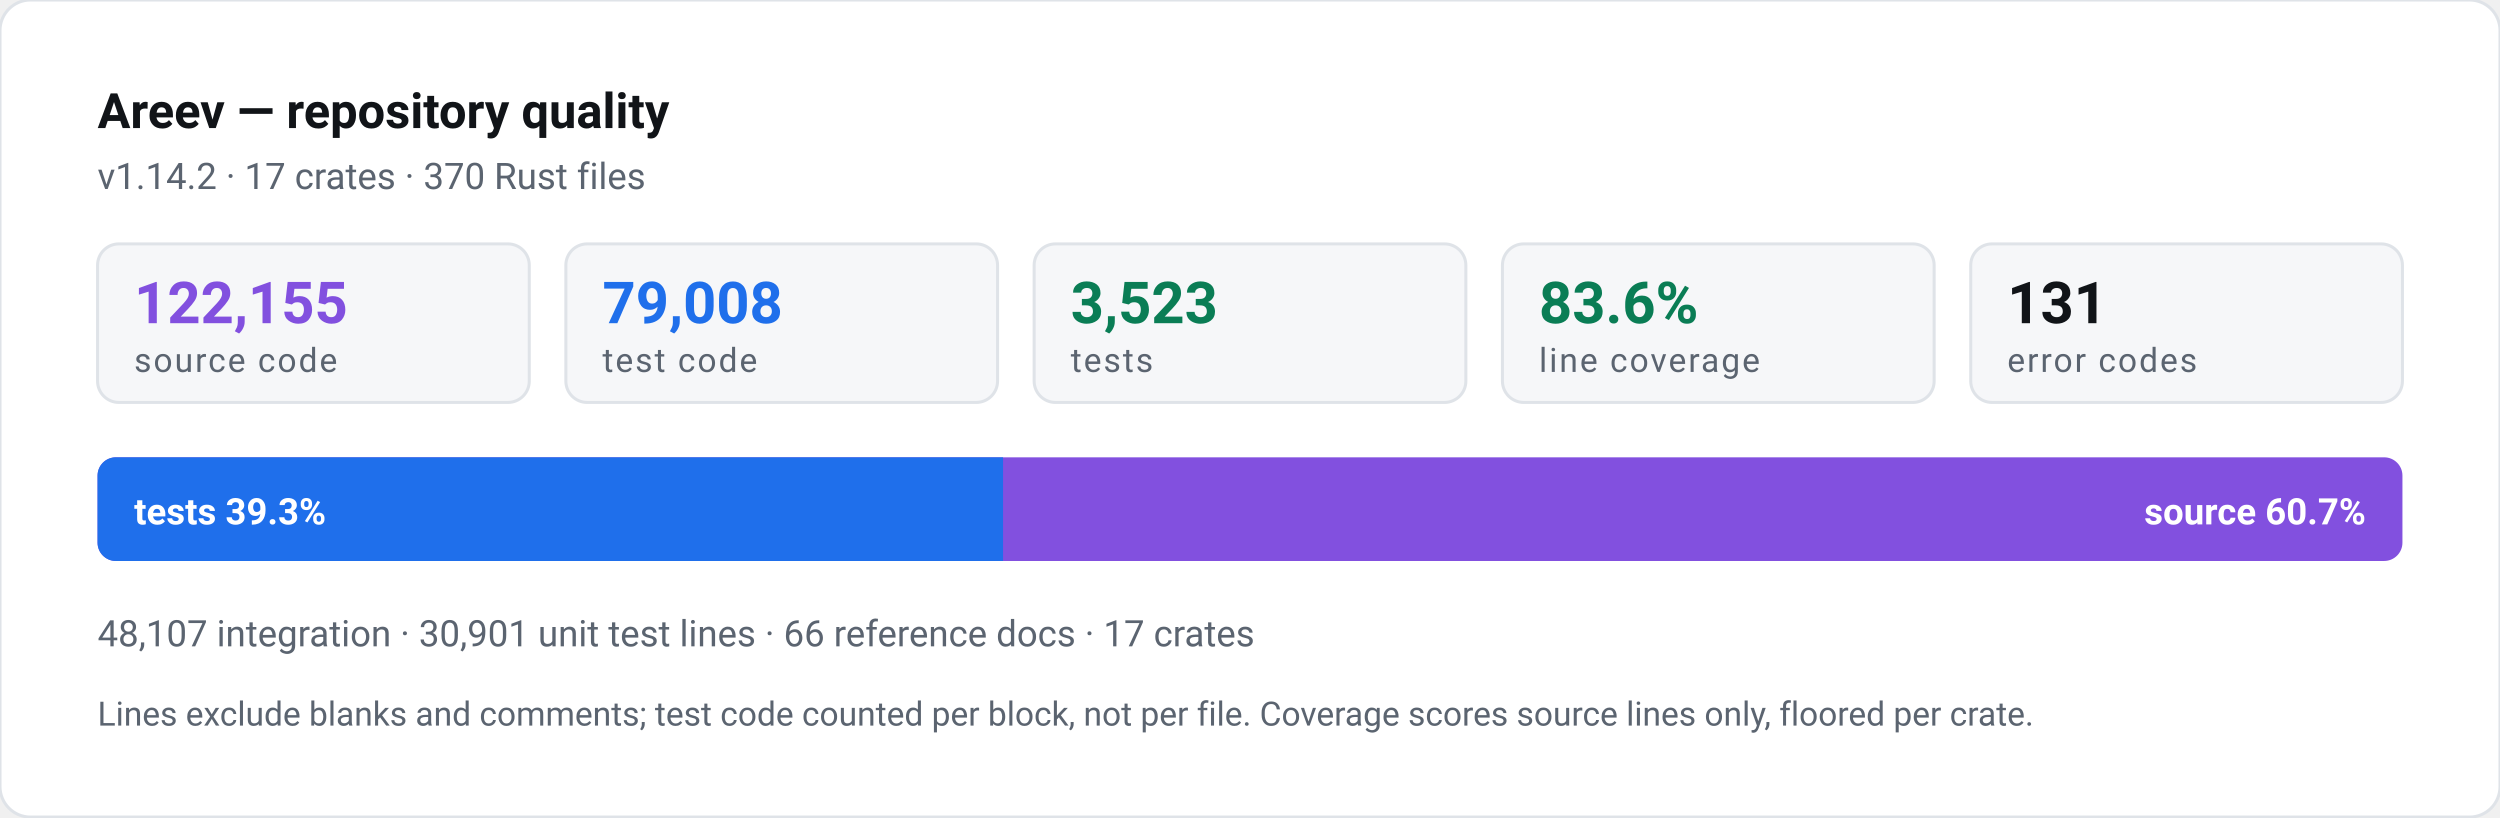
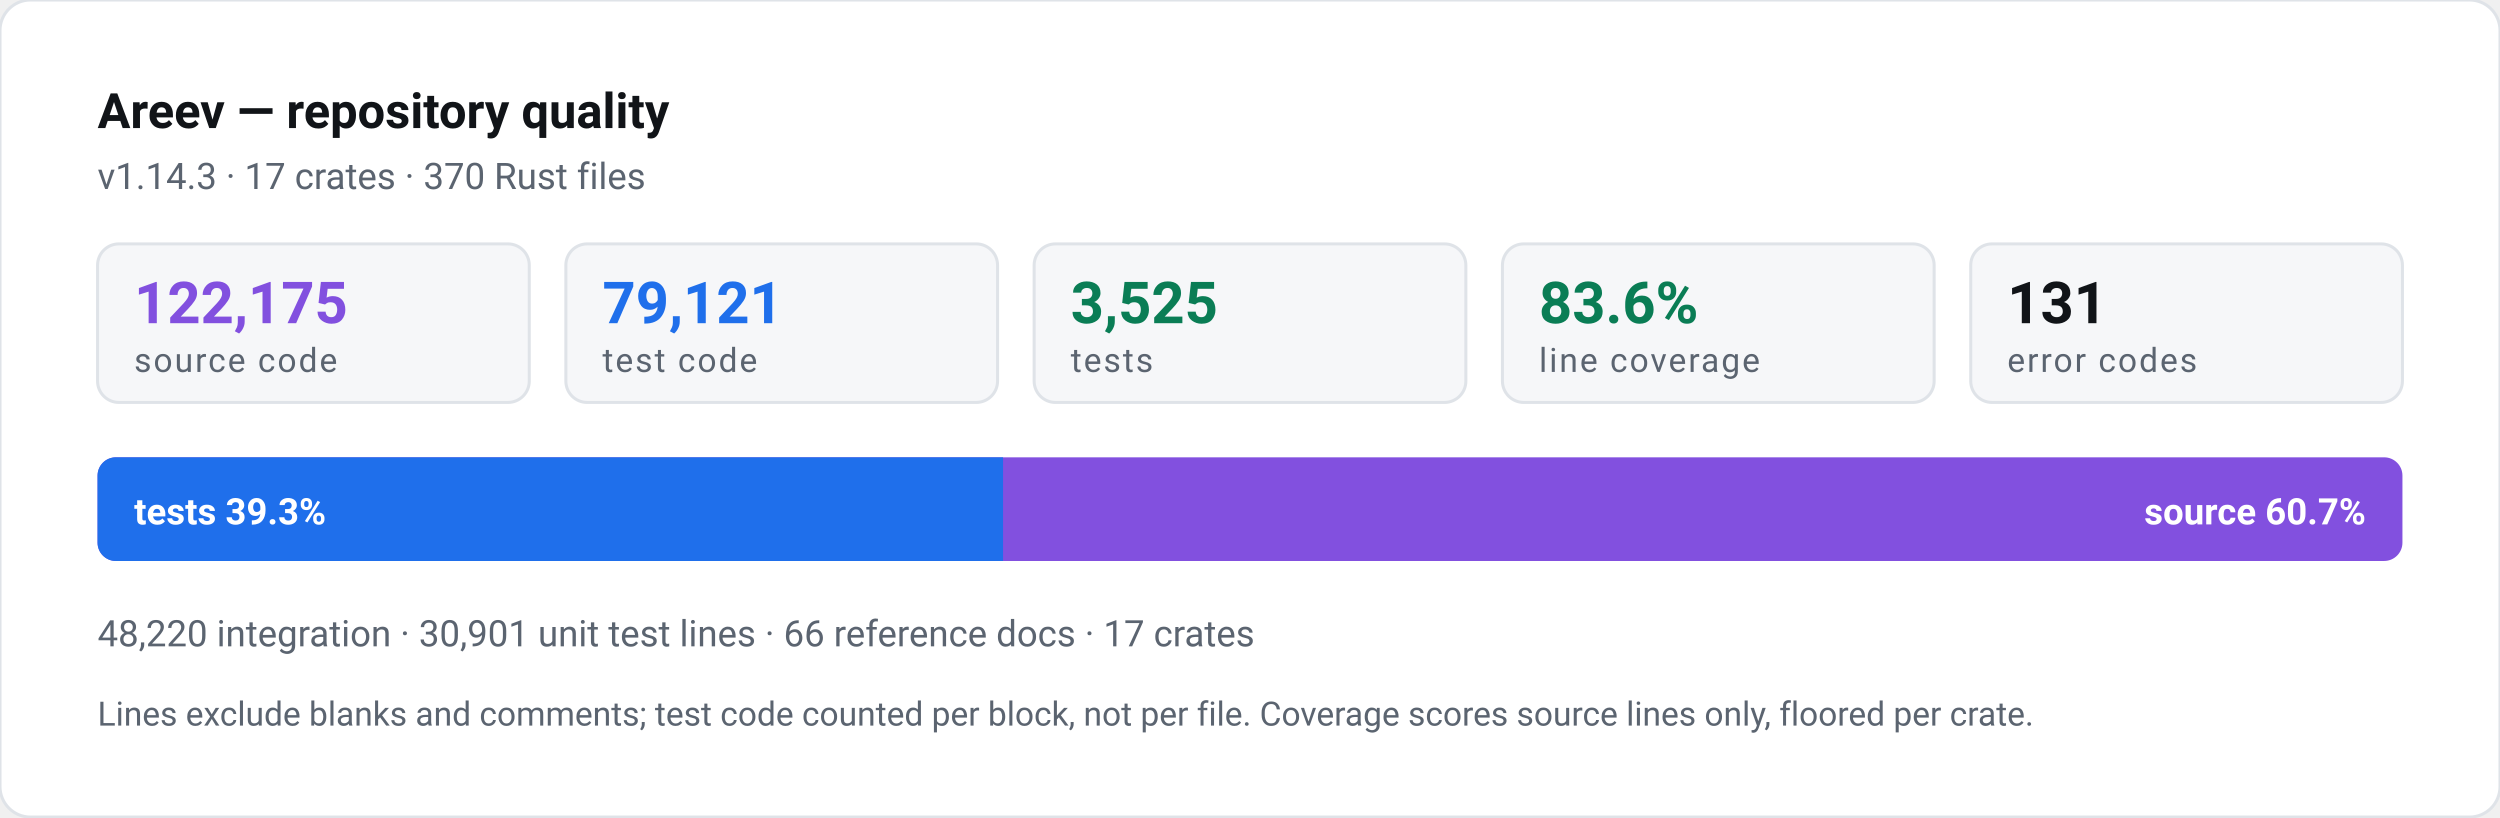
- <svg xmlns="http://www.w3.org/2000/svg" width="820" height="268" viewBox="0 0 820 268" role="img" aria-label="Areev repository quality: 79,008 lines of test code against 122,155 lines of source, 3,523 tests, 83.6% line coverage">
+ <svg xmlns="http://www.w3.org/2000/svg" width="820" height="268" viewBox="0 0 820 268" role="img" aria-label="Areev repository quality: 79,121 lines of test code against 122,175 lines of source, 3,525 tests, 83.6% line coverage">
  <style>text{font-family:ui-sans-serif,-apple-system,"Segoe UI",Roboto,Helvetica,Arial,sans-serif}.n{font-weight:700;font-variant-numeric:tabular-nums}.l{font-size:11px;letter-spacing:.06em;text-transform:uppercase}</style>
  <rect width="820" height="268" rx="10" fill="#ffffff" stroke="#dfe3e8" />
  <text x="32" y="42" class="n" font-size="16" fill="#111418">Areev — repository quality</text>
-   <text x="32" y="62" font-size="12" fill="#5b6470">v1.14.2 · 17 crates · 370 Rust files</text>
+   <text x="32" y="62" font-size="12" fill="#5b6470">v1.14.3 · 17 crates · 370 Rust files</text>
  <rect x="32.0" y="80" width="141.6" height="52" rx="7" fill="#f6f7f9" stroke="#dfe3e8" />
-   <text x="44.0" y="106" class="n" font-size="19" fill="#8250df">122,155</text>
+   <text x="44.0" y="106" class="n" font-size="19" fill="#8250df">122,175</text>
  <text x="44.0" y="122" class="l" fill="#5b6470">source code</text>
  <rect x="185.6" y="80" width="141.6" height="52" rx="7" fill="#f6f7f9" stroke="#dfe3e8" />
-   <text x="197.6" y="106" class="n" font-size="19" fill="#1f6feb">79,008</text>
+   <text x="197.6" y="106" class="n" font-size="19" fill="#1f6feb">79,121</text>
  <text x="197.6" y="122" class="l" fill="#5b6470">test code</text>
  <rect x="339.2" y="80" width="141.6" height="52" rx="7" fill="#f6f7f9" stroke="#dfe3e8" />
-   <text x="351.2" y="106" class="n" font-size="19" fill="#0a7d55">3,523</text>
+   <text x="351.2" y="106" class="n" font-size="19" fill="#0a7d55">3,525</text>
  <text x="351.2" y="122" class="l" fill="#5b6470">tests</text>
  <rect x="492.8" y="80" width="141.6" height="52" rx="7" fill="#f6f7f9" stroke="#dfe3e8" />
  <text x="504.8" y="106" class="n" font-size="19" fill="#0a7d55">83.6%</text>
  <text x="504.8" y="122" class="l" fill="#5b6470">line coverage</text>
  <rect x="646.4" y="80" width="141.6" height="52" rx="7" fill="#f6f7f9" stroke="#dfe3e8" />
  <text x="658.4" y="106" class="n" font-size="19" fill="#111418">131</text>
  <text x="658.4" y="122" class="l" fill="#5b6470">error codes</text>
  <rect x="32" y="150" width="756" height="34" rx="6" fill="#8250df" />
  <path d="M32 156a6 6 0 0 1 6-6h291v34h-291a6 6 0 0 1-6-6z" fill="#1f6feb" />
  <text x="44" y="172" class="n" font-size="12" fill="#ffffff">tests 39.3%</text>
  <text x="776" y="172" class="n" font-size="12" fill="#ffffff" text-anchor="end">source 60.7%</text>
-   <text x="32" y="212" font-size="12" fill="#5b6470">48,107 integration · 30,901 unit test lines · 66 reference docs · 17 crates</text>
+   <text x="32" y="212" font-size="12" fill="#5b6470">48,220 integration · 30,901 unit test lines · 66 reference docs · 17 crates</text>
  <text x="32" y="238" font-size="11" fill="#5b6470">Lines exclude blanks and comments; test code counted per block, not per file. Coverage scores source lines only, floored per crate.</text>
</svg>
